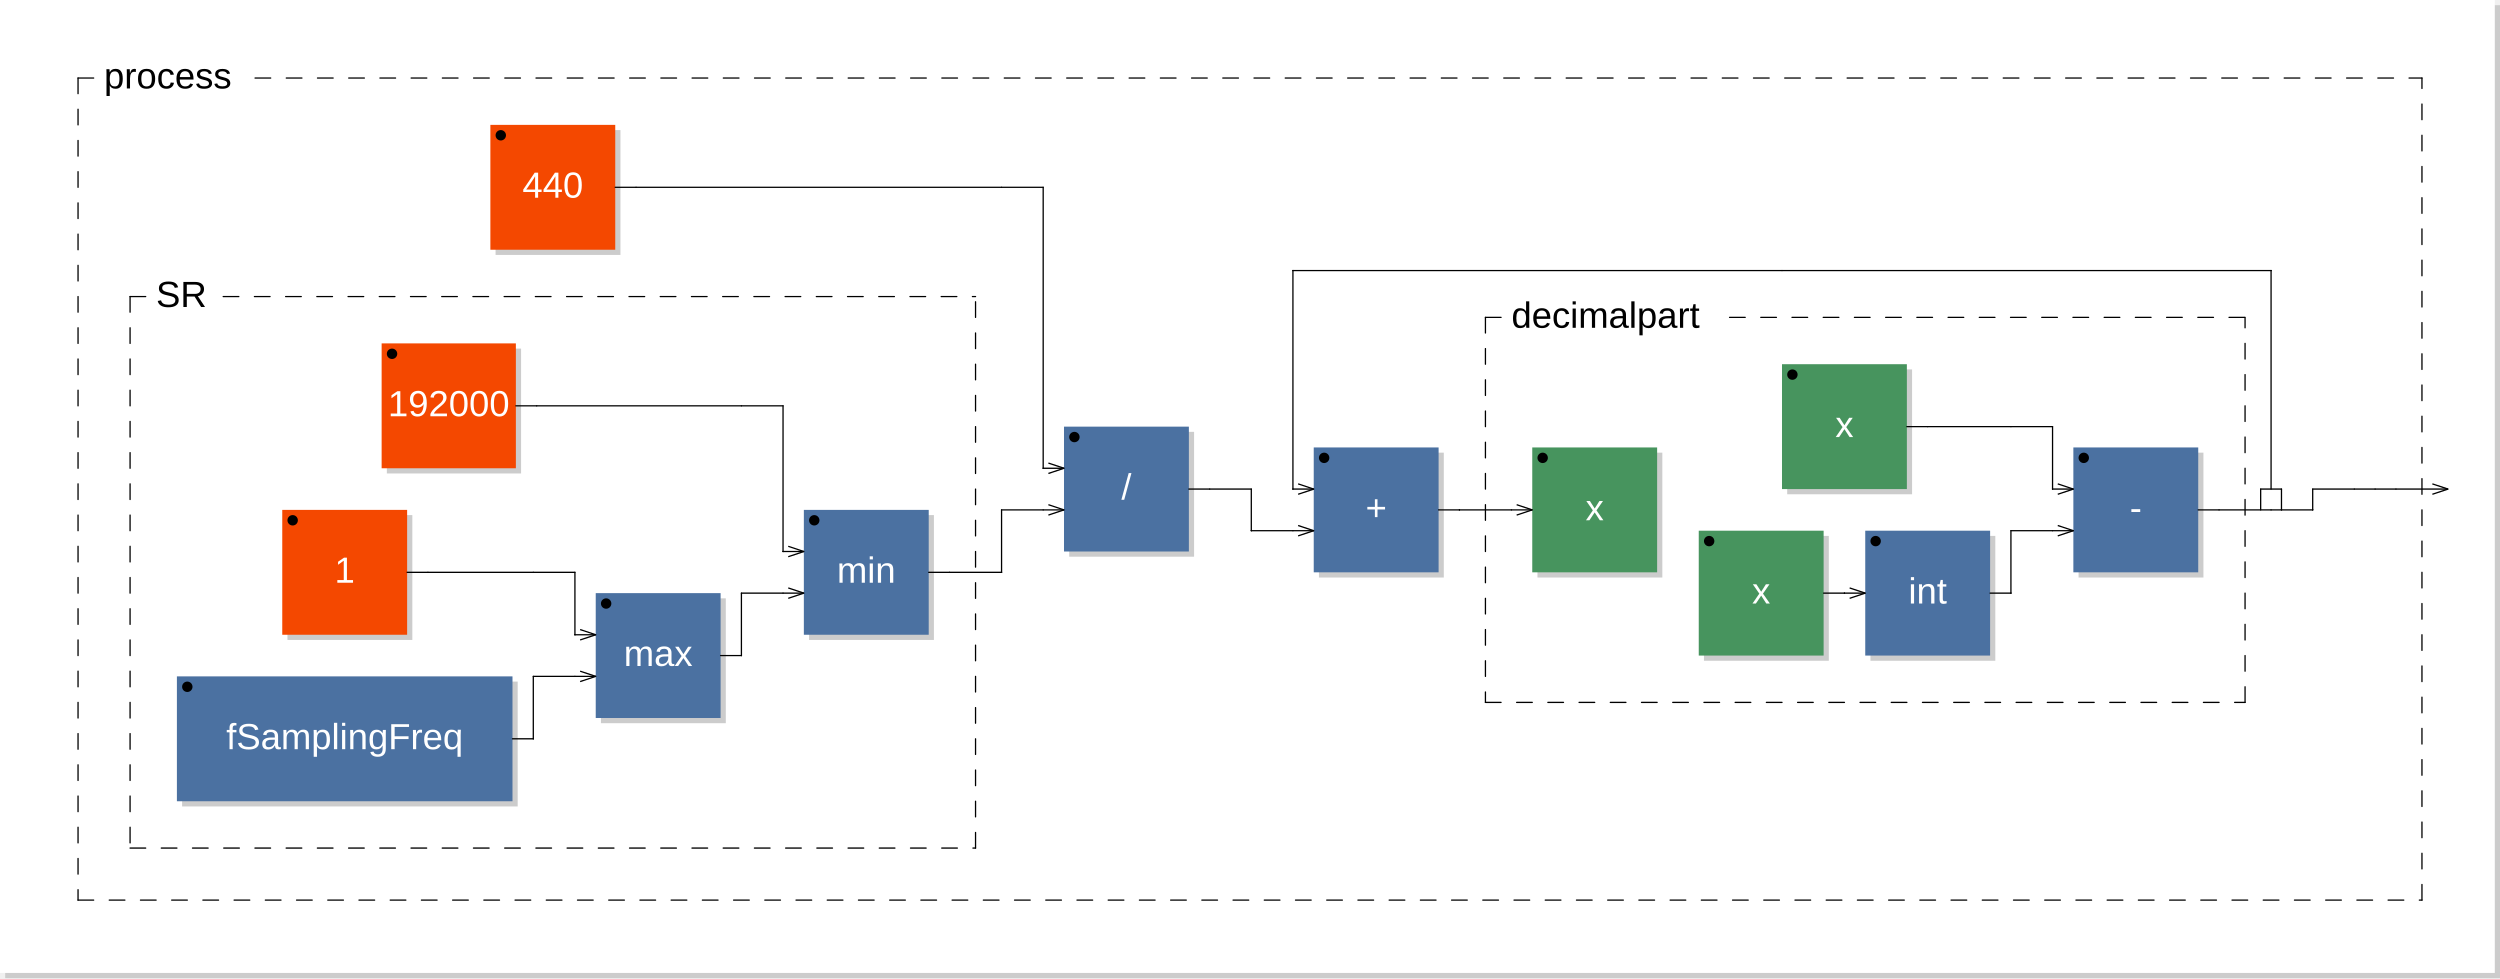
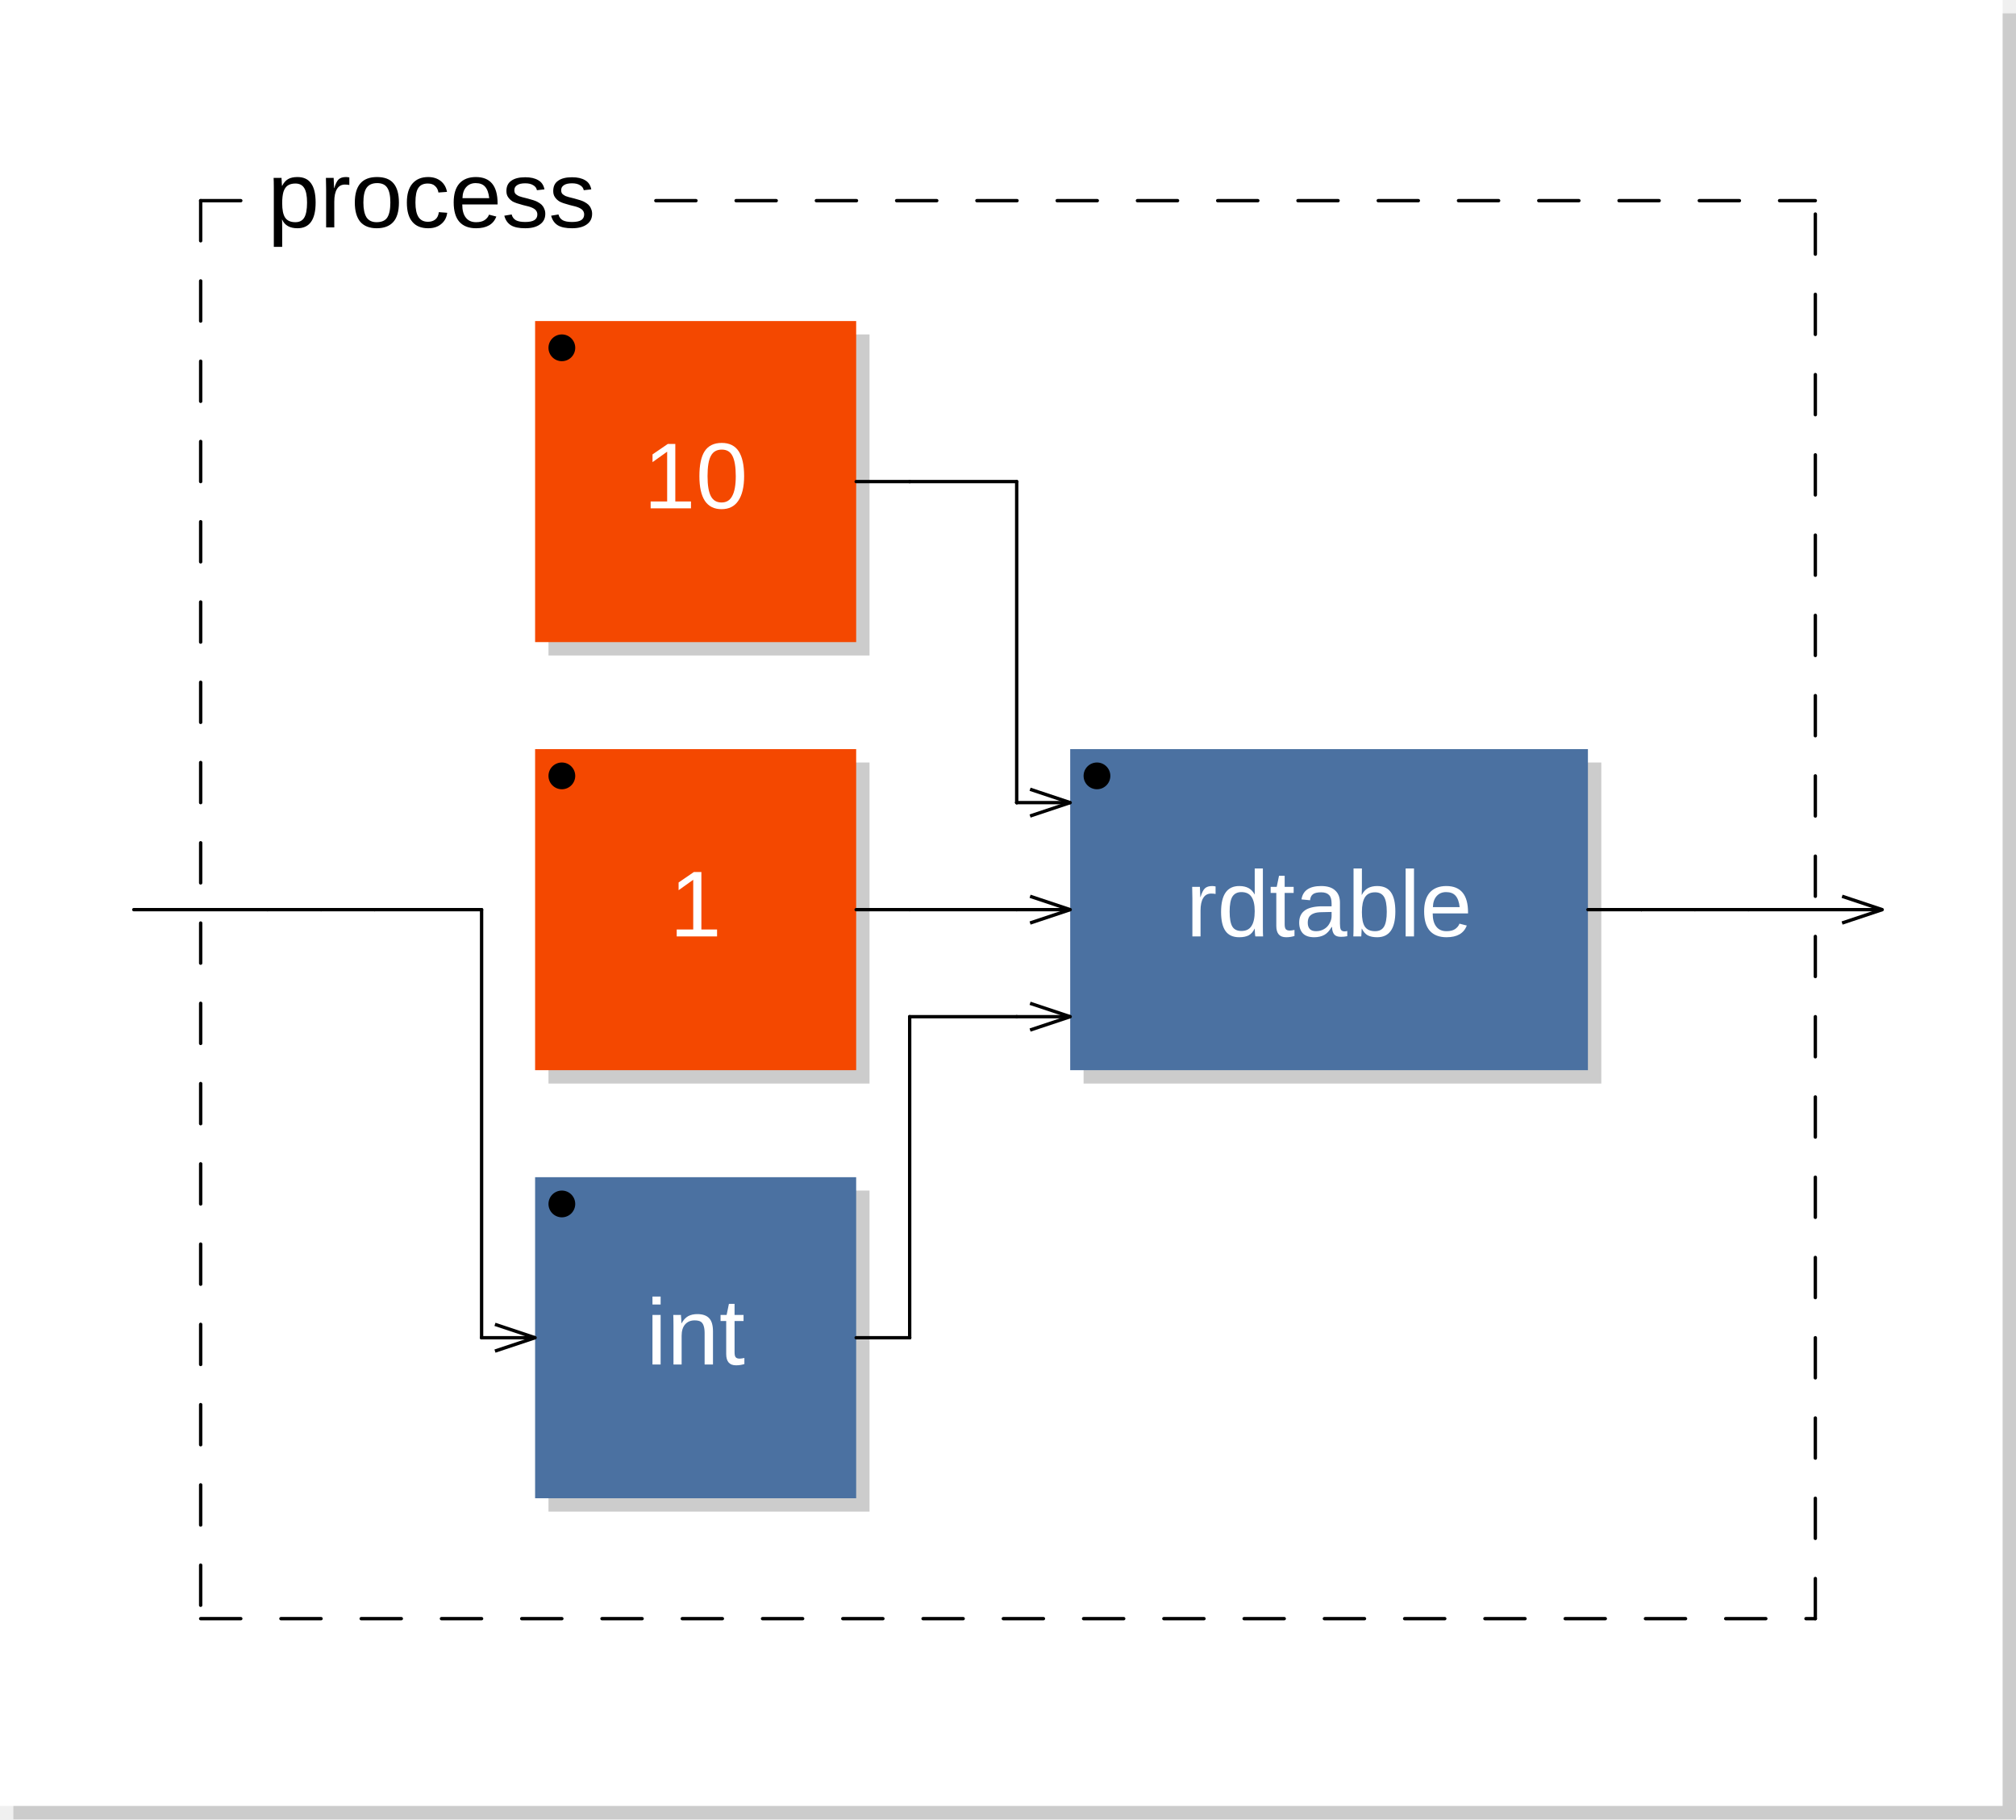
- <svg xmlns="http://www.w3.org/2000/svg" viewBox="0 0 480.5 188" width="240.25mm" height="94mm" version="1.1">
-   <rect x="1" y="1" width="479.5" height="187" rx="0" ry="0" style="stroke:none;fill:#cccccc;" />
-   <rect x="0" y="0" width="479.5" height="187" rx="0" ry="0" style="stroke:none;fill:#ffffff;" />
+ <svg xmlns="http://www.w3.org/2000/svg" viewBox="0 0 150.7 136" width="75.35mm" height="68mm" version="1.1">
+   <rect x="1" y="1" width="149.7" height="135" rx="0" ry="0" style="stroke:none;fill:#cccccc;" />
+   <rect x="0" y="0" width="149.7" height="135" rx="0" ry="0" style="stroke:none;fill:#ffffff;" />
  <text x="10" y="7" font-family="Arial" font-size="7" />
-   <rect x="95.25" y="25" width="24" height="24" rx="0" ry="0" style="stroke:none;fill:#cccccc;" />
-   <rect x="94.25" y="24" width="24" height="24" rx="0" ry="0" style="stroke:none;fill:#f44800;" />
-   <text x="106.25" y="38" font-family="Arial" font-size="7" text-anchor="middle" fill="#FFFFFF">440</text>
-   <circle cx="96.25" cy="26" r="1" />
-   <rect x="74.35" y="67" width="25.8" height="24" rx="0" ry="0" style="stroke:none;fill:#cccccc;" />
-   <rect x="73.35" y="66" width="25.8" height="24" rx="0" ry="0" style="stroke:none;fill:#f44800;" />
-   <text x="86.25" y="80" font-family="Arial" font-size="7" text-anchor="middle" fill="#FFFFFF">192000</text>
-   <circle cx="75.35" cy="68" r="1" />
-   <rect x="55.25" y="99" width="24" height="24" rx="0" ry="0" style="stroke:none;fill:#cccccc;" />
-   <rect x="54.25" y="98" width="24" height="24" rx="0" ry="0" style="stroke:none;fill:#f44800;" />
-   <text x="66.25" y="112" font-family="Arial" font-size="7" text-anchor="middle" fill="#FFFFFF">1</text>
-   <circle cx="56.25" cy="100" r="1" />
-   <rect x="35" y="131" width="64.5" height="24" rx="0" ry="0" style="stroke:none;fill:#cccccc;" />
-   <rect x="34" y="130" width="64.5" height="24" rx="0" ry="0" style="stroke:none;fill:#4B71A1;" />
-   <text x="66.25" y="144" font-family="Arial" font-size="7" text-anchor="middle" fill="#FFFFFF">fSamplingFreq</text>
-   <circle cx="36" cy="132" r="1" />
-   <rect x="115.5" y="115" width="24" height="24" rx="0" ry="0" style="stroke:none;fill:#cccccc;" />
-   <rect x="114.5" y="114" width="24" height="24" rx="0" ry="0" style="stroke:none;fill:#4B71A1;" />
-   <text x="126.5" y="128" font-family="Arial" font-size="7" text-anchor="middle" fill="#FFFFFF">max</text>
-   <circle cx="116.5" cy="116" r="1" />
-   <line x1="111.5" y1="121" x2="114.5" y2="122" transform="rotate(0,114.5,122)" style="stroke: black; stroke-width:0.25;" />
-   <line x1="111.5" y1="123" x2="114.5" y2="122" transform="rotate(0,114.5,122)" style="stroke: black; stroke-width:0.25;" />
-   <line x1="111.5" y1="129" x2="114.5" y2="130" transform="rotate(0,114.5,130)" style="stroke: black; stroke-width:0.25;" />
-   <line x1="111.5" y1="131" x2="114.5" y2="130" transform="rotate(0,114.5,130)" style="stroke: black; stroke-width:0.25;" />
-   <rect x="155.5" y="99" width="24" height="24" rx="0" ry="0" style="stroke:none;fill:#cccccc;" />
-   <rect x="154.5" y="98" width="24" height="24" rx="0" ry="0" style="stroke:none;fill:#4B71A1;" />
-   <text x="166.5" y="112" font-family="Arial" font-size="7" text-anchor="middle" fill="#FFFFFF">min</text>
-   <circle cx="156.5" cy="100" r="1" />
-   <line x1="151.5" y1="105" x2="154.5" y2="106" transform="rotate(0,154.5,106)" style="stroke: black; stroke-width:0.25;" />
-   <line x1="151.5" y1="107" x2="154.5" y2="106" transform="rotate(0,154.5,106)" style="stroke: black; stroke-width:0.25;" />
-   <line x1="151.5" y1="113" x2="154.5" y2="114" transform="rotate(0,154.5,114)" style="stroke: black; stroke-width:0.25;" />
-   <line x1="151.5" y1="115" x2="154.5" y2="114" transform="rotate(0,154.5,114)" style="stroke: black; stroke-width:0.25;" />
-   <line x1="25" y1="57" x2="25" y2="163" style="stroke: black; stroke-linecap:round; stroke-width:0.25; stroke-dasharray:3,3;" />
-   <line x1="25" y1="163" x2="187.5" y2="163" style="stroke: black; stroke-linecap:round; stroke-width:0.25; stroke-dasharray:3,3;" />
-   <line x1="187.5" y1="163" x2="187.5" y2="57" style="stroke: black; stroke-linecap:round; stroke-width:0.25; stroke-dasharray:3,3;" />
-   <line x1="25" y1="57" x2="30" y2="57" style="stroke: black; stroke-linecap:round; stroke-width:0.25; stroke-dasharray:3,3;" />
-   <line x1="42.9" y1="57" x2="187.5" y2="57" style="stroke: black; stroke-linecap:round; stroke-width:0.25; stroke-dasharray:3,3;" />
-   <text x="30" y="59" font-family="Arial" font-size="7">SR</text>
-   <rect x="205.5" y="83" width="24" height="24" rx="0" ry="0" style="stroke:none;fill:#cccccc;" />
-   <rect x="204.5" y="82" width="24" height="24" rx="0" ry="0" style="stroke:none;fill:#4B71A1;" />
-   <text x="216.5" y="96" font-family="Arial" font-size="7" text-anchor="middle" fill="#FFFFFF">/</text>
-   <circle cx="206.5" cy="84" r="1" />
-   <line x1="201.5" y1="89" x2="204.5" y2="90" transform="rotate(0,204.5,90)" style="stroke: black; stroke-width:0.25;" />
-   <line x1="201.5" y1="91" x2="204.5" y2="90" transform="rotate(0,204.5,90)" style="stroke: black; stroke-width:0.25;" />
-   <line x1="201.5" y1="97" x2="204.5" y2="98" transform="rotate(0,204.5,98)" style="stroke: black; stroke-width:0.25;" />
-   <line x1="201.5" y1="99" x2="204.5" y2="98" transform="rotate(0,204.5,98)" style="stroke: black; stroke-width:0.25;" />
-   <rect x="253.5" y="87" width="24" height="24" rx="0" ry="0" style="stroke:none;fill:#cccccc;" />
-   <rect x="252.5" y="86" width="24" height="24" rx="0" ry="0" style="stroke:none;fill:#4B71A1;" />
-   <text x="264.5" y="100" font-family="Arial" font-size="7" text-anchor="middle" fill="#FFFFFF">+</text>
-   <circle cx="254.5" cy="88" r="1" />
-   <line x1="249.5" y1="93" x2="252.5" y2="94" transform="rotate(0,252.5,94)" style="stroke: black; stroke-width:0.25;" />
-   <line x1="249.5" y1="95" x2="252.5" y2="94" transform="rotate(0,252.5,94)" style="stroke: black; stroke-width:0.25;" />
-   <line x1="249.5" y1="101" x2="252.5" y2="102" transform="rotate(0,252.5,102)" style="stroke: black; stroke-width:0.25;" />
-   <line x1="249.5" y1="103" x2="252.5" y2="102" transform="rotate(0,252.5,102)" style="stroke: black; stroke-width:0.25;" />
-   <rect x="295.5" y="87" width="24" height="24" rx="0" ry="0" style="stroke:none;fill:#cccccc;" />
-   <rect x="294.5" y="86" width="24" height="24" rx="0" ry="0" style="stroke:none;fill:#47945E;" />
-   <text x="306.5" y="100" font-family="Arial" font-size="7" text-anchor="middle" fill="#FFFFFF">x</text>
-   <circle cx="296.5" cy="88" r="1" />
-   <line x1="291.5" y1="97" x2="294.5" y2="98" transform="rotate(0,294.5,98)" style="stroke: black; stroke-width:0.25;" />
-   <line x1="291.5" y1="99" x2="294.5" y2="98" transform="rotate(0,294.5,98)" style="stroke: black; stroke-width:0.25;" />
-   <rect x="343.5" y="71" width="24" height="24" rx="0" ry="0" style="stroke:none;fill:#cccccc;" />
-   <rect x="342.5" y="70" width="24" height="24" rx="0" ry="0" style="stroke:none;fill:#47945E;" />
-   <text x="354.5" y="84" font-family="Arial" font-size="7" text-anchor="middle" fill="#FFFFFF">x</text>
-   <circle cx="344.5" cy="72" r="1" />
-   <rect x="327.5" y="103" width="24" height="24" rx="0" ry="0" style="stroke:none;fill:#cccccc;" />
-   <rect x="326.5" y="102" width="24" height="24" rx="0" ry="0" style="stroke:none;fill:#47945E;" />
-   <text x="338.5" y="116" font-family="Arial" font-size="7" text-anchor="middle" fill="#FFFFFF">x</text>
-   <circle cx="328.5" cy="104" r="1" />
-   <rect x="359.5" y="103" width="24" height="24" rx="0" ry="0" style="stroke:none;fill:#cccccc;" />
-   <rect x="358.5" y="102" width="24" height="24" rx="0" ry="0" style="stroke:none;fill:#4B71A1;" />
-   <text x="370.5" y="116" font-family="Arial" font-size="7" text-anchor="middle" fill="#FFFFFF">int</text>
-   <circle cx="360.5" cy="104" r="1" />
-   <line x1="355.5" y1="113" x2="358.5" y2="114" transform="rotate(0,358.5,114)" style="stroke: black; stroke-width:0.25;" />
-   <line x1="355.5" y1="115" x2="358.5" y2="114" transform="rotate(0,358.5,114)" style="stroke: black; stroke-width:0.25;" />
-   <rect x="399.5" y="87" width="24" height="24" rx="0" ry="0" style="stroke:none;fill:#cccccc;" />
-   <rect x="398.5" y="86" width="24" height="24" rx="0" ry="0" style="stroke:none;fill:#4B71A1;" />
-   <text x="410.5" y="100" font-family="Arial" font-size="7" text-anchor="middle" fill="#FFFFFF">-</text>
-   <circle cx="400.5" cy="88" r="1" />
-   <line x1="395.5" y1="93" x2="398.5" y2="94" transform="rotate(0,398.5,94)" style="stroke: black; stroke-width:0.25;" />
-   <line x1="395.5" y1="95" x2="398.5" y2="94" transform="rotate(0,398.5,94)" style="stroke: black; stroke-width:0.25;" />
-   <line x1="395.5" y1="101" x2="398.5" y2="102" transform="rotate(0,398.5,102)" style="stroke: black; stroke-width:0.25;" />
-   <line x1="395.5" y1="103" x2="398.5" y2="102" transform="rotate(0,398.5,102)" style="stroke: black; stroke-width:0.25;" />
-   <line x1="285.5" y1="61" x2="285.5" y2="135" style="stroke: black; stroke-linecap:round; stroke-width:0.25; stroke-dasharray:3,3;" />
-   <line x1="285.5" y1="135" x2="431.5" y2="135" style="stroke: black; stroke-linecap:round; stroke-width:0.25; stroke-dasharray:3,3;" />
-   <line x1="431.5" y1="135" x2="431.5" y2="61" style="stroke: black; stroke-linecap:round; stroke-width:0.25; stroke-dasharray:3,3;" />
-   <line x1="285.5" y1="61" x2="290.5" y2="61" style="stroke: black; stroke-linecap:round; stroke-width:0.25; stroke-dasharray:3,3;" />
-   <line x1="332.425" y1="61" x2="431.5" y2="61" style="stroke: black; stroke-linecap:round; stroke-width:0.25; stroke-dasharray:3,3;" />
-   <text x="290.5" y="63" font-family="Arial" font-size="7">decimalpart</text>
-   <line x1="434.5" y1="98" x2="434.5" y2="94" style="stroke:black; stroke-linecap:round; stroke-width:0.25;" />
-   <line x1="434.5" y1="94" x2="438.5" y2="94" style="stroke:black; stroke-linecap:round; stroke-width:0.25;" />
-   <line x1="438.5" y1="94" x2="438.5" y2="98" style="stroke:black; stroke-linecap:round; stroke-width:0.25;" />
-   <line x1="15" y1="15" x2="15" y2="173" style="stroke: black; stroke-linecap:round; stroke-width:0.25; stroke-dasharray:3,3;" />
-   <line x1="15" y1="173" x2="465.5" y2="173" style="stroke: black; stroke-linecap:round; stroke-width:0.25; stroke-dasharray:3,3;" />
-   <line x1="465.5" y1="173" x2="465.5" y2="15" style="stroke: black; stroke-linecap:round; stroke-width:0.25; stroke-dasharray:3,3;" />
+   <rect x="41" y="25" width="24" height="24" rx="0" ry="0" style="stroke:none;fill:#cccccc;" />
+   <rect x="40" y="24" width="24" height="24" rx="0" ry="0" style="stroke:none;fill:#f44800;" />
+   <text x="52" y="38" font-family="Arial" font-size="7" text-anchor="middle" fill="#FFFFFF">10</text>
+   <circle cx="42" cy="26" r="1" />
+   <rect x="41" y="57" width="24" height="24" rx="0" ry="0" style="stroke:none;fill:#cccccc;" />
+   <rect x="40" y="56" width="24" height="24" rx="0" ry="0" style="stroke:none;fill:#f44800;" />
+   <text x="52" y="70" font-family="Arial" font-size="7" text-anchor="middle" fill="#FFFFFF">1</text>
+   <circle cx="42" cy="58" r="1" />
+   <rect x="41" y="89" width="24" height="24" rx="0" ry="0" style="stroke:none;fill:#cccccc;" />
+   <rect x="40" y="88" width="24" height="24" rx="0" ry="0" style="stroke:none;fill:#4B71A1;" />
+   <text x="52" y="102" font-family="Arial" font-size="7" text-anchor="middle" fill="#FFFFFF">int</text>
+   <circle cx="42" cy="90" r="1" />
+   <line x1="37" y1="99" x2="40" y2="100" transform="rotate(0,40,100)" style="stroke: black; stroke-width:0.25;" />
+   <line x1="37" y1="101" x2="40" y2="100" transform="rotate(0,40,100)" style="stroke: black; stroke-width:0.25;" />
+   <rect x="81" y="57" width="38.7" height="24" rx="0" ry="0" style="stroke:none;fill:#cccccc;" />
+   <rect x="80" y="56" width="38.7" height="24" rx="0" ry="0" style="stroke:none;fill:#4B71A1;" />
+   <text x="99.35" y="70" font-family="Arial" font-size="7" text-anchor="middle" fill="#FFFFFF">rdtable</text>
+   <circle cx="82" cy="58" r="1" />
+   <line x1="77" y1="59" x2="80" y2="60" transform="rotate(0,80,60)" style="stroke: black; stroke-width:0.25;" />
+   <line x1="77" y1="61" x2="80" y2="60" transform="rotate(0,80,60)" style="stroke: black; stroke-width:0.25;" />
+   <line x1="77" y1="67" x2="80" y2="68" transform="rotate(0,80,68)" style="stroke: black; stroke-width:0.25;" />
+   <line x1="77" y1="69" x2="80" y2="68" transform="rotate(0,80,68)" style="stroke: black; stroke-width:0.25;" />
+   <line x1="77" y1="75" x2="80" y2="76" transform="rotate(0,80,76)" style="stroke: black; stroke-width:0.25;" />
+   <line x1="77" y1="77" x2="80" y2="76" transform="rotate(0,80,76)" style="stroke: black; stroke-width:0.25;" />
+   <line x1="15" y1="15" x2="15" y2="121" style="stroke: black; stroke-linecap:round; stroke-width:0.25; stroke-dasharray:3,3;" />
+   <line x1="15" y1="121" x2="135.7" y2="121" style="stroke: black; stroke-linecap:round; stroke-width:0.25; stroke-dasharray:3,3;" />
+   <line x1="135.7" y1="121" x2="135.7" y2="15" style="stroke: black; stroke-linecap:round; stroke-width:0.25; stroke-dasharray:3,3;" />
  <line x1="15" y1="15" x2="20" y2="15" style="stroke: black; stroke-linecap:round; stroke-width:0.25; stroke-dasharray:3,3;" />
-   <line x1="49.025" y1="15" x2="465.5" y2="15" style="stroke: black; stroke-linecap:round; stroke-width:0.25; stroke-dasharray:3,3;" />
+   <line x1="49.025" y1="15" x2="135.7" y2="15" style="stroke: black; stroke-linecap:round; stroke-width:0.25; stroke-dasharray:3,3;" />
  <text x="20" y="17" font-family="Arial" font-size="7">process</text>
-   <line x1="467.5" y1="93" x2="470.5" y2="94" transform="rotate(0,470.5,94)" style="stroke: black; stroke-width:0.25;" />
-   <line x1="467.5" y1="95" x2="470.5" y2="94" transform="rotate(0,470.5,94)" style="stroke: black; stroke-width:0.25;" />
-   <line x1="78.25" y1="110" x2="82.25" y2="110" style="stroke:black; stroke-linecap:round; stroke-width:0.25;" />
-   <line x1="82.25" y1="110" x2="102.5" y2="110" style="stroke:black; stroke-linecap:round; stroke-width:0.25;" />
-   <line x1="98.5" y1="142" x2="102.5" y2="142" style="stroke:black; stroke-linecap:round; stroke-width:0.25;" />
-   <line x1="99.15" y1="78" x2="103.15" y2="78" style="stroke:black; stroke-linecap:round; stroke-width:0.25;" />
-   <line x1="102.5" y1="110" x2="110.5" y2="110" style="stroke:black; stroke-linecap:round; stroke-width:0.25;" />
-   <line x1="102.5" y1="130" x2="110.5" y2="130" style="stroke:black; stroke-linecap:round; stroke-width:0.25;" />
-   <line x1="102.5" y1="142" x2="102.5" y2="130" style="stroke:black; stroke-linecap:round; stroke-width:0.25;" />
-   <line x1="102.5" y1="142" x2="102.5" y2="142" style="stroke:black; stroke-linecap:round; stroke-width:0.25;" />
-   <line x1="103.15" y1="78" x2="142.5" y2="78" style="stroke:black; stroke-linecap:round; stroke-width:0.25;" />
-   <line x1="110.5" y1="110" x2="110.5" y2="122" style="stroke:black; stroke-linecap:round; stroke-width:0.25;" />
-   <line x1="110.5" y1="122" x2="110.5" y2="122" style="stroke:black; stroke-linecap:round; stroke-width:0.25;" />
-   <line x1="110.5" y1="122" x2="114.5" y2="122" style="stroke:black; stroke-linecap:round; stroke-width:0.25;" />
-   <line x1="110.5" y1="130" x2="114.5" y2="130" style="stroke:black; stroke-linecap:round; stroke-width:0.25;" />
-   <line x1="118.25" y1="36" x2="122.25" y2="36" style="stroke:black; stroke-linecap:round; stroke-width:0.25;" />
-   <line x1="122.25" y1="36" x2="192.5" y2="36" style="stroke:black; stroke-linecap:round; stroke-width:0.25;" />
-   <line x1="138.5" y1="126" x2="142.5" y2="126" style="stroke:black; stroke-linecap:round; stroke-width:0.25;" />
-   <line x1="142.5" y1="78" x2="150.5" y2="78" style="stroke:black; stroke-linecap:round; stroke-width:0.25;" />
-   <line x1="142.5" y1="114" x2="150.5" y2="114" style="stroke:black; stroke-linecap:round; stroke-width:0.25;" />
-   <line x1="142.5" y1="126" x2="142.5" y2="114" style="stroke:black; stroke-linecap:round; stroke-width:0.25;" />
-   <line x1="142.5" y1="126" x2="142.5" y2="126" style="stroke:black; stroke-linecap:round; stroke-width:0.25;" />
-   <line x1="150.5" y1="78" x2="150.5" y2="106" style="stroke:black; stroke-linecap:round; stroke-width:0.25;" />
-   <line x1="150.5" y1="106" x2="150.5" y2="106" style="stroke:black; stroke-linecap:round; stroke-width:0.25;" />
-   <line x1="150.5" y1="106" x2="154.5" y2="106" style="stroke:black; stroke-linecap:round; stroke-width:0.25;" />
-   <line x1="150.5" y1="114" x2="154.5" y2="114" style="stroke:black; stroke-linecap:round; stroke-width:0.25;" />
-   <line x1="178.5" y1="110" x2="182.5" y2="110" style="stroke:black; stroke-linecap:round; stroke-width:0.25;" />
-   <line x1="182.5" y1="110" x2="192.5" y2="110" style="stroke:black; stroke-linecap:round; stroke-width:0.25;" />
-   <line x1="192.5" y1="36" x2="200.5" y2="36" style="stroke:black; stroke-linecap:round; stroke-width:0.25;" />
-   <line x1="192.5" y1="98" x2="200.5" y2="98" style="stroke:black; stroke-linecap:round; stroke-width:0.25;" />
-   <line x1="192.5" y1="110" x2="192.5" y2="98" style="stroke:black; stroke-linecap:round; stroke-width:0.25;" />
-   <line x1="192.5" y1="110" x2="192.5" y2="110" style="stroke:black; stroke-linecap:round; stroke-width:0.25;" />
-   <line x1="200.5" y1="36" x2="200.5" y2="90" style="stroke:black; stroke-linecap:round; stroke-width:0.25;" />
-   <line x1="200.5" y1="90" x2="200.5" y2="90" style="stroke:black; stroke-linecap:round; stroke-width:0.25;" />
-   <line x1="200.5" y1="90" x2="204.5" y2="90" style="stroke:black; stroke-linecap:round; stroke-width:0.25;" />
-   <line x1="200.5" y1="98" x2="204.5" y2="98" style="stroke:black; stroke-linecap:round; stroke-width:0.25;" />
-   <line x1="228.5" y1="94" x2="232.5" y2="94" style="stroke:black; stroke-linecap:round; stroke-width:0.25;" />
-   <line x1="232.5" y1="94" x2="240.5" y2="94" style="stroke:black; stroke-linecap:round; stroke-width:0.25;" />
-   <line x1="240.5" y1="94" x2="240.5" y2="102" style="stroke:black; stroke-linecap:round; stroke-width:0.25;" />
-   <line x1="240.5" y1="102" x2="240.5" y2="102" style="stroke:black; stroke-linecap:round; stroke-width:0.25;" />
-   <line x1="240.5" y1="102" x2="248.5" y2="102" style="stroke:black; stroke-linecap:round; stroke-width:0.25;" />
-   <line x1="248.5" y1="52" x2="248.5" y2="52" style="stroke:black; stroke-linecap:round; stroke-width:0.25;" />
-   <line x1="248.5" y1="52" x2="248.5" y2="94" style="stroke:black; stroke-linecap:round; stroke-width:0.25;" />
-   <line x1="248.5" y1="94" x2="248.5" y2="94" style="stroke:black; stroke-linecap:round; stroke-width:0.25;" />
-   <line x1="248.5" y1="94" x2="252.5" y2="94" style="stroke:black; stroke-linecap:round; stroke-width:0.25;" />
-   <line x1="248.5" y1="102" x2="252.5" y2="102" style="stroke:black; stroke-linecap:round; stroke-width:0.25;" />
-   <line x1="276.5" y1="98" x2="280.5" y2="98" style="stroke:black; stroke-linecap:round; stroke-width:0.25;" />
-   <line x1="280.5" y1="98" x2="280.5" y2="98" style="stroke:black; stroke-linecap:round; stroke-width:0.25;" />
-   <line x1="280.5" y1="98" x2="290.5" y2="98" style="stroke:black; stroke-linecap:round; stroke-width:0.25;" />
-   <line x1="290.5" y1="98" x2="294.5" y2="98" style="stroke:black; stroke-linecap:round; stroke-width:0.25;" />
-   <line x1="342.5" y1="52" x2="248.5" y2="52" style="stroke:black; stroke-linecap:round; stroke-width:0.25;" />
-   <line x1="350.5" y1="114" x2="354.5" y2="114" style="stroke:black; stroke-linecap:round; stroke-width:0.25;" />
-   <line x1="354.5" y1="114" x2="354.5" y2="114" style="stroke:black; stroke-linecap:round; stroke-width:0.25;" />
-   <line x1="354.5" y1="114" x2="358.5" y2="114" style="stroke:black; stroke-linecap:round; stroke-width:0.25;" />
-   <line x1="366.5" y1="82" x2="370.5" y2="82" style="stroke:black; stroke-linecap:round; stroke-width:0.25;" />
-   <line x1="370.5" y1="82" x2="386.5" y2="82" style="stroke:black; stroke-linecap:round; stroke-width:0.25;" />
-   <line x1="382.5" y1="114" x2="386.5" y2="114" style="stroke:black; stroke-linecap:round; stroke-width:0.25;" />
-   <line x1="386.5" y1="82" x2="394.5" y2="82" style="stroke:black; stroke-linecap:round; stroke-width:0.25;" />
-   <line x1="386.5" y1="102" x2="394.5" y2="102" style="stroke:black; stroke-linecap:round; stroke-width:0.25;" />
-   <line x1="386.5" y1="114" x2="386.5" y2="102" style="stroke:black; stroke-linecap:round; stroke-width:0.25;" />
-   <line x1="386.5" y1="114" x2="386.5" y2="114" style="stroke:black; stroke-linecap:round; stroke-width:0.25;" />
-   <line x1="394.5" y1="82" x2="394.5" y2="94" style="stroke:black; stroke-linecap:round; stroke-width:0.25;" />
-   <line x1="394.5" y1="94" x2="394.5" y2="94" style="stroke:black; stroke-linecap:round; stroke-width:0.25;" />
-   <line x1="394.5" y1="94" x2="398.5" y2="94" style="stroke:black; stroke-linecap:round; stroke-width:0.25;" />
-   <line x1="394.5" y1="102" x2="398.5" y2="102" style="stroke:black; stroke-linecap:round; stroke-width:0.25;" />
-   <line x1="422.5" y1="98" x2="426.5" y2="98" style="stroke:black; stroke-linecap:round; stroke-width:0.25;" />
-   <line x1="426.5" y1="98" x2="436.5" y2="98" style="stroke:black; stroke-linecap:round; stroke-width:0.25;" />
-   <line x1="436.5" y1="52" x2="342.5" y2="52" style="stroke:black; stroke-linecap:round; stroke-width:0.25;" />
-   <line x1="436.5" y1="52" x2="436.5" y2="52" style="stroke:black; stroke-linecap:round; stroke-width:0.25;" />
-   <line x1="436.5" y1="94" x2="436.5" y2="52" style="stroke:black; stroke-linecap:round; stroke-width:0.25;" />
-   <line x1="436.5" y1="98" x2="438.5" y2="98" style="stroke:black; stroke-linecap:round; stroke-width:0.25;" />
-   <line x1="438.5" y1="98" x2="444.5" y2="98" style="stroke:black; stroke-linecap:round; stroke-width:0.25;" />
-   <line x1="444.5" y1="94" x2="452.5" y2="94" style="stroke:black; stroke-linecap:round; stroke-width:0.25;" />
-   <line x1="444.5" y1="98" x2="444.5" y2="94" style="stroke:black; stroke-linecap:round; stroke-width:0.25;" />
-   <line x1="444.5" y1="98" x2="444.5" y2="98" style="stroke:black; stroke-linecap:round; stroke-width:0.25;" />
-   <line x1="452.5" y1="94" x2="456.5" y2="94" style="stroke:black; stroke-linecap:round; stroke-width:0.25;" />
-   <line x1="456.5" y1="94" x2="460.5" y2="94" style="stroke:black; stroke-linecap:round; stroke-width:0.25;" />
-   <line x1="460.5" y1="94" x2="470.5" y2="94" style="stroke:black; stroke-linecap:round; stroke-width:0.25;" />
+   <line x1="137.7" y1="67" x2="140.7" y2="68" transform="rotate(0,140.7,68)" style="stroke: black; stroke-width:0.25;" />
+   <line x1="137.7" y1="69" x2="140.7" y2="68" transform="rotate(0,140.7,68)" style="stroke: black; stroke-width:0.25;" />
+   <line x1="10" y1="68" x2="20" y2="68" style="stroke:black; stroke-linecap:round; stroke-width:0.25;" />
+   <line x1="20" y1="68" x2="24" y2="68" style="stroke:black; stroke-linecap:round; stroke-width:0.25;" />
+   <line x1="24" y1="68" x2="28" y2="68" style="stroke:black; stroke-linecap:round; stroke-width:0.25;" />
+   <line x1="28" y1="68" x2="36" y2="68" style="stroke:black; stroke-linecap:round; stroke-width:0.25;" />
+   <line x1="36" y1="68" x2="36" y2="100" style="stroke:black; stroke-linecap:round; stroke-width:0.25;" />
+   <line x1="36" y1="100" x2="36" y2="100" style="stroke:black; stroke-linecap:round; stroke-width:0.25;" />
+   <line x1="36" y1="100" x2="40" y2="100" style="stroke:black; stroke-linecap:round; stroke-width:0.25;" />
+   <line x1="64" y1="36" x2="68" y2="36" style="stroke:black; stroke-linecap:round; stroke-width:0.25;" />
+   <line x1="64" y1="68" x2="68" y2="68" style="stroke:black; stroke-linecap:round; stroke-width:0.25;" />
+   <line x1="64" y1="100" x2="68" y2="100" style="stroke:black; stroke-linecap:round; stroke-width:0.25;" />
+   <line x1="68" y1="36" x2="76" y2="36" style="stroke:black; stroke-linecap:round; stroke-width:0.25;" />
+   <line x1="68" y1="68" x2="76" y2="68" style="stroke:black; stroke-linecap:round; stroke-width:0.25;" />
+   <line x1="68" y1="76" x2="76" y2="76" style="stroke:black; stroke-linecap:round; stroke-width:0.25;" />
+   <line x1="68" y1="100" x2="68" y2="76" style="stroke:black; stroke-linecap:round; stroke-width:0.25;" />
+   <line x1="68" y1="100" x2="68" y2="100" style="stroke:black; stroke-linecap:round; stroke-width:0.25;" />
+   <line x1="76" y1="36" x2="76" y2="60" style="stroke:black; stroke-linecap:round; stroke-width:0.25;" />
+   <line x1="76" y1="60" x2="76" y2="60" style="stroke:black; stroke-linecap:round; stroke-width:0.25;" />
+   <line x1="76" y1="60" x2="80" y2="60" style="stroke:black; stroke-linecap:round; stroke-width:0.25;" />
+   <line x1="76" y1="68" x2="80" y2="68" style="stroke:black; stroke-linecap:round; stroke-width:0.25;" />
+   <line x1="76" y1="76" x2="80" y2="76" style="stroke:black; stroke-linecap:round; stroke-width:0.25;" />
+   <line x1="118.7" y1="68" x2="122.7" y2="68" style="stroke:black; stroke-linecap:round; stroke-width:0.25;" />
+   <line x1="122.7" y1="68" x2="122.7" y2="68" style="stroke:black; stroke-linecap:round; stroke-width:0.25;" />
+   <line x1="122.7" y1="68" x2="126.7" y2="68" style="stroke:black; stroke-linecap:round; stroke-width:0.25;" />
+   <line x1="126.7" y1="68" x2="130.7" y2="68" style="stroke:black; stroke-linecap:round; stroke-width:0.25;" />
+   <line x1="130.7" y1="68" x2="140.7" y2="68" style="stroke:black; stroke-linecap:round; stroke-width:0.25;" />
</svg>
